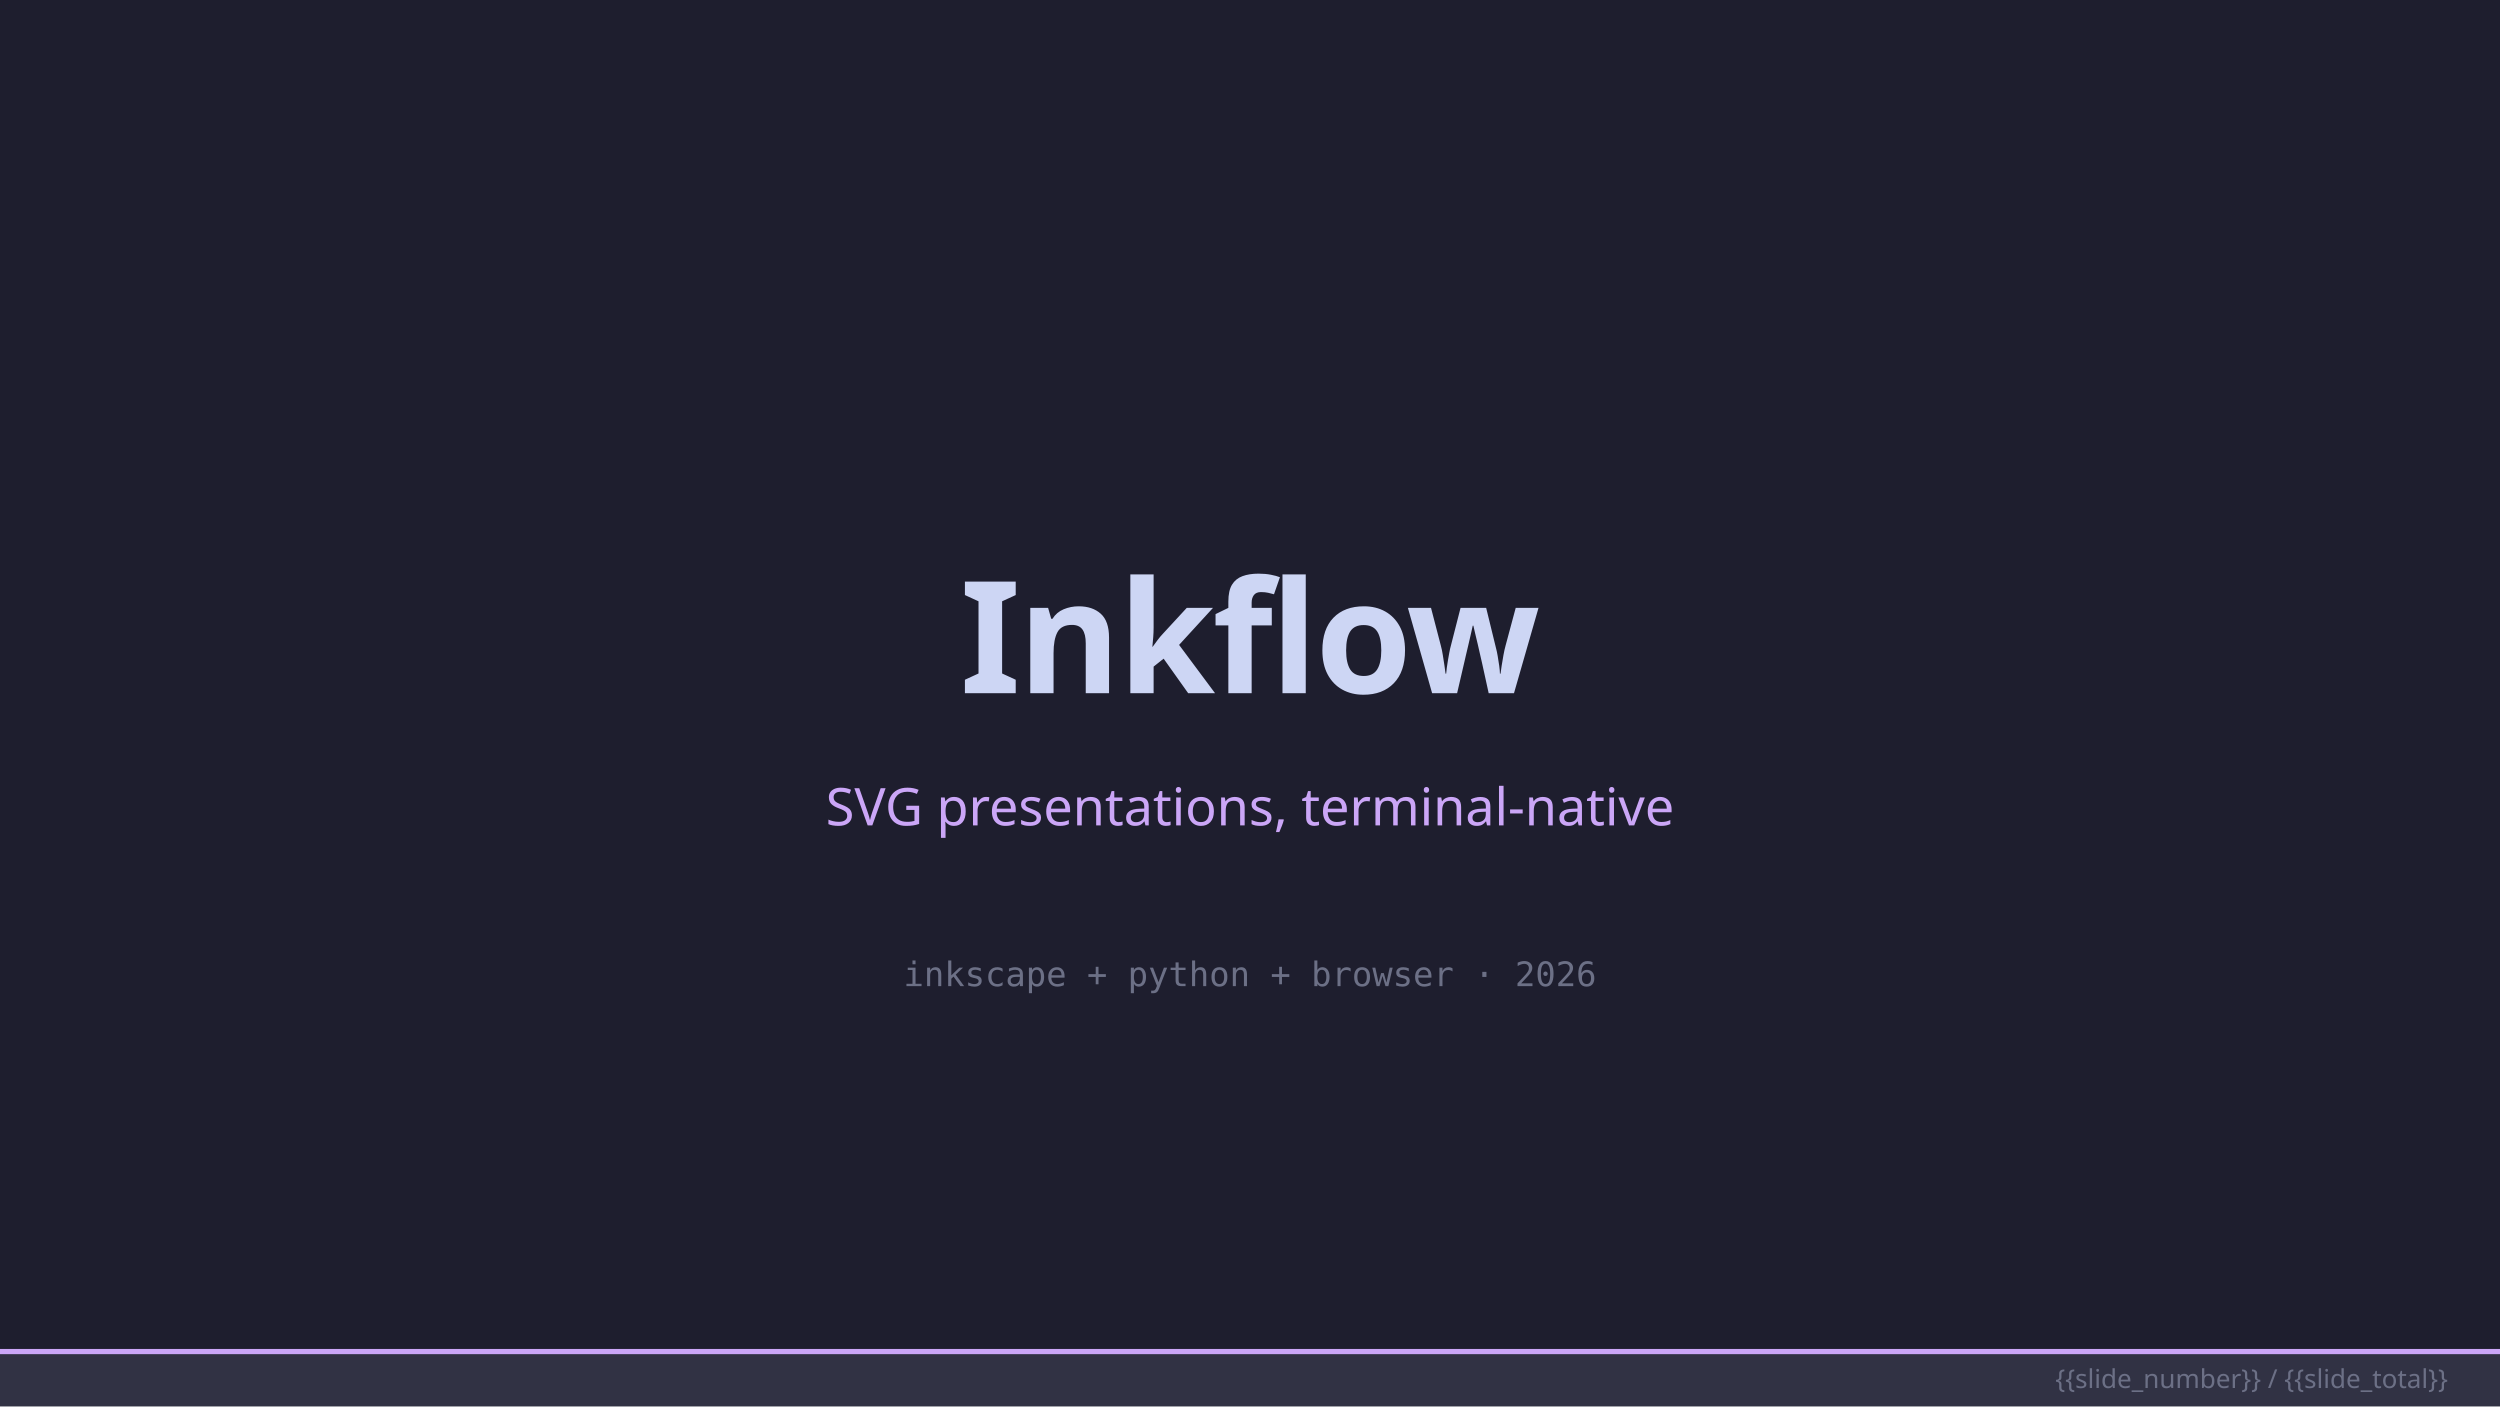
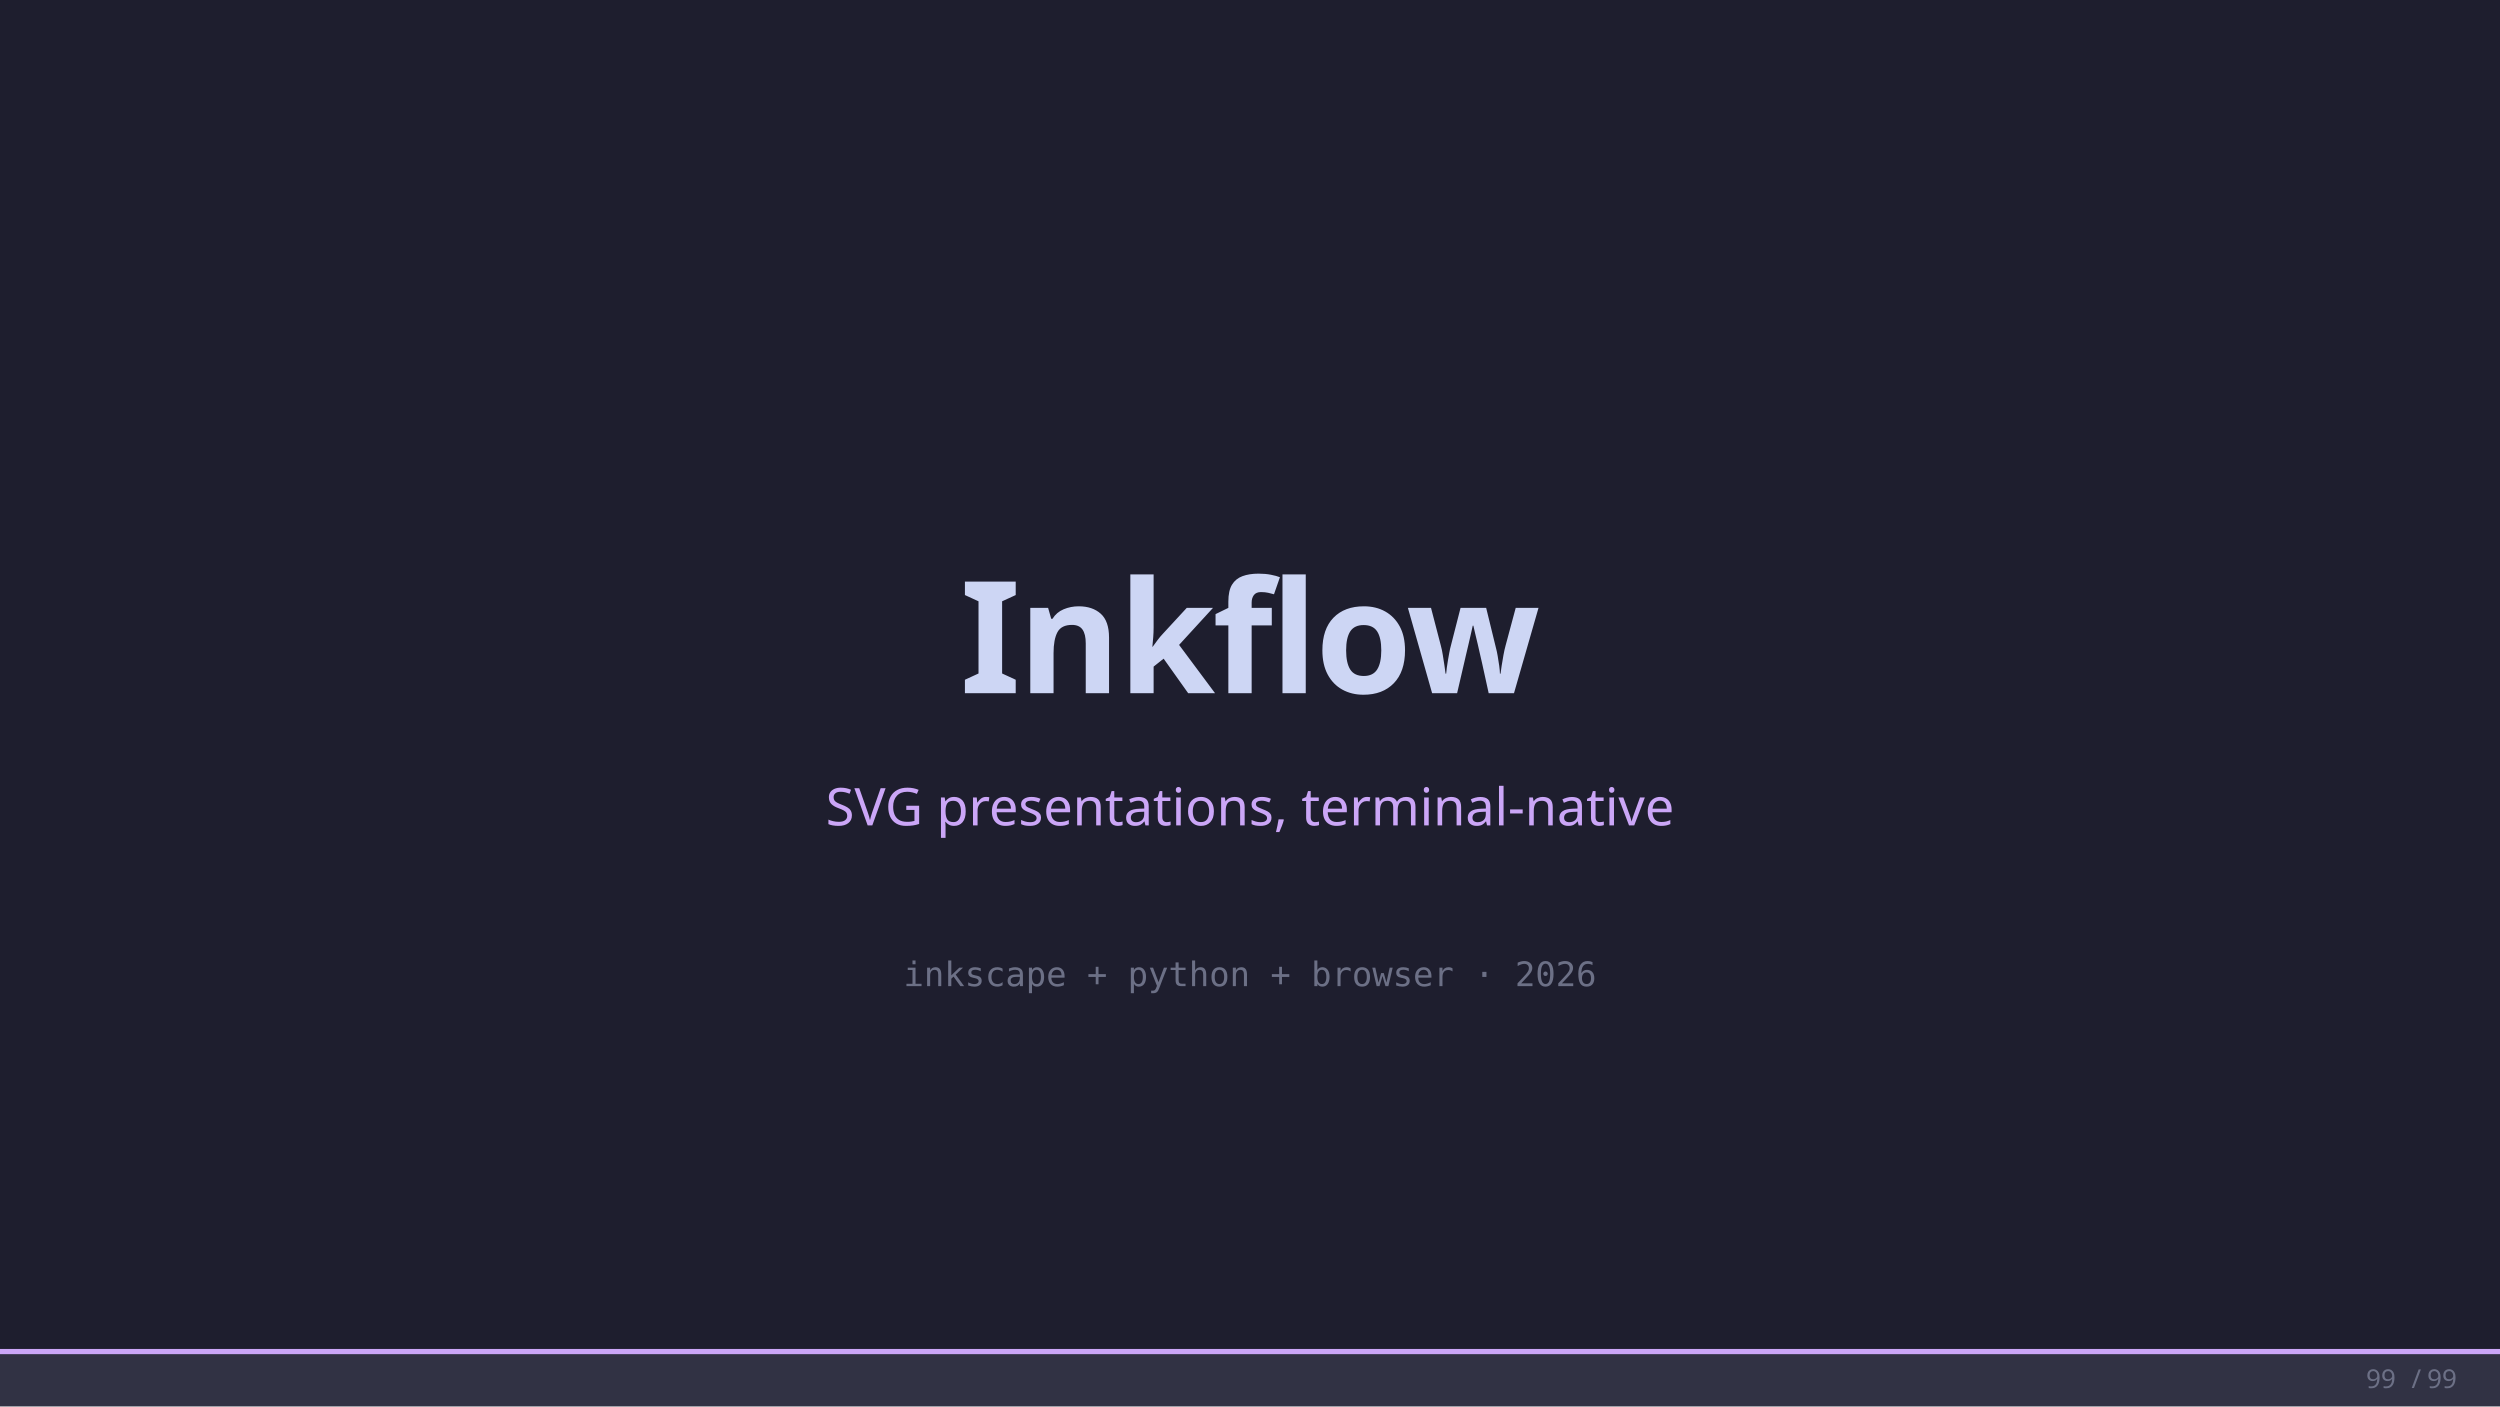
<svg xmlns="http://www.w3.org/2000/svg" xmlns:ns1="urn:inkflow" viewBox="0 0 1920 1080" width="1920" height="1080" version="1.1" id="svg3" ns1:parent="root:main.svg">
-   <g ns1:layout-src="root:main.svg" ns1:layout-hash="9c735d85">
+   <g ns1:layout-src="root:main.svg" ns1:layout-hash="92687e1c">
    <rect width="1920" height="1080" fill="#1e1e2e" />
    <rect y="1040" width="1920" height="40" fill="#313244" />
    <rect y="1036" width="1920" height="4" fill="#cba6f7" />
-     <text x="1880" y="1066" font-family="sans-serif" font-size="20" fill="#6c7086" text-anchor="end">{{slide_number}} / {{slide_total}}</text>
+     <text id="zone-slide-number" x="1840" y="1066" font-family="sans-serif" font-size="20" fill="#6c7086" text-anchor="end">99</text>
+     <text x="1852" y="1066" font-family="sans-serif" font-size="20" fill="#6c7086">/</text>
+     <text id="zone-slide-total" x="1864" y="1066" font-family="sans-serif" font-size="20" fill="#6c7086" text-anchor="start">99</text>
  </g>
  <defs id="defs3" />
  <text id="headline" x="960" y="490" text-anchor="middle" dominant-baseline="middle" font-family="sans-serif" font-size="120" font-weight="bold" letter-spacing="-2" fill="#cdd6f4">Inkflow</text>
  <text id="subtitle" x="960" y="620" text-anchor="middle" dominant-baseline="middle" font-family="sans-serif" font-size="40" fill="#cba6f7">SVG presentations, terminal-native</text>
  <text id="byline" x="960" y="750" text-anchor="middle" dominant-baseline="middle" font-family="monospace" font-size="26" fill="#6c7086">inkscape + python + browser  ·  2026</text>
</svg>
